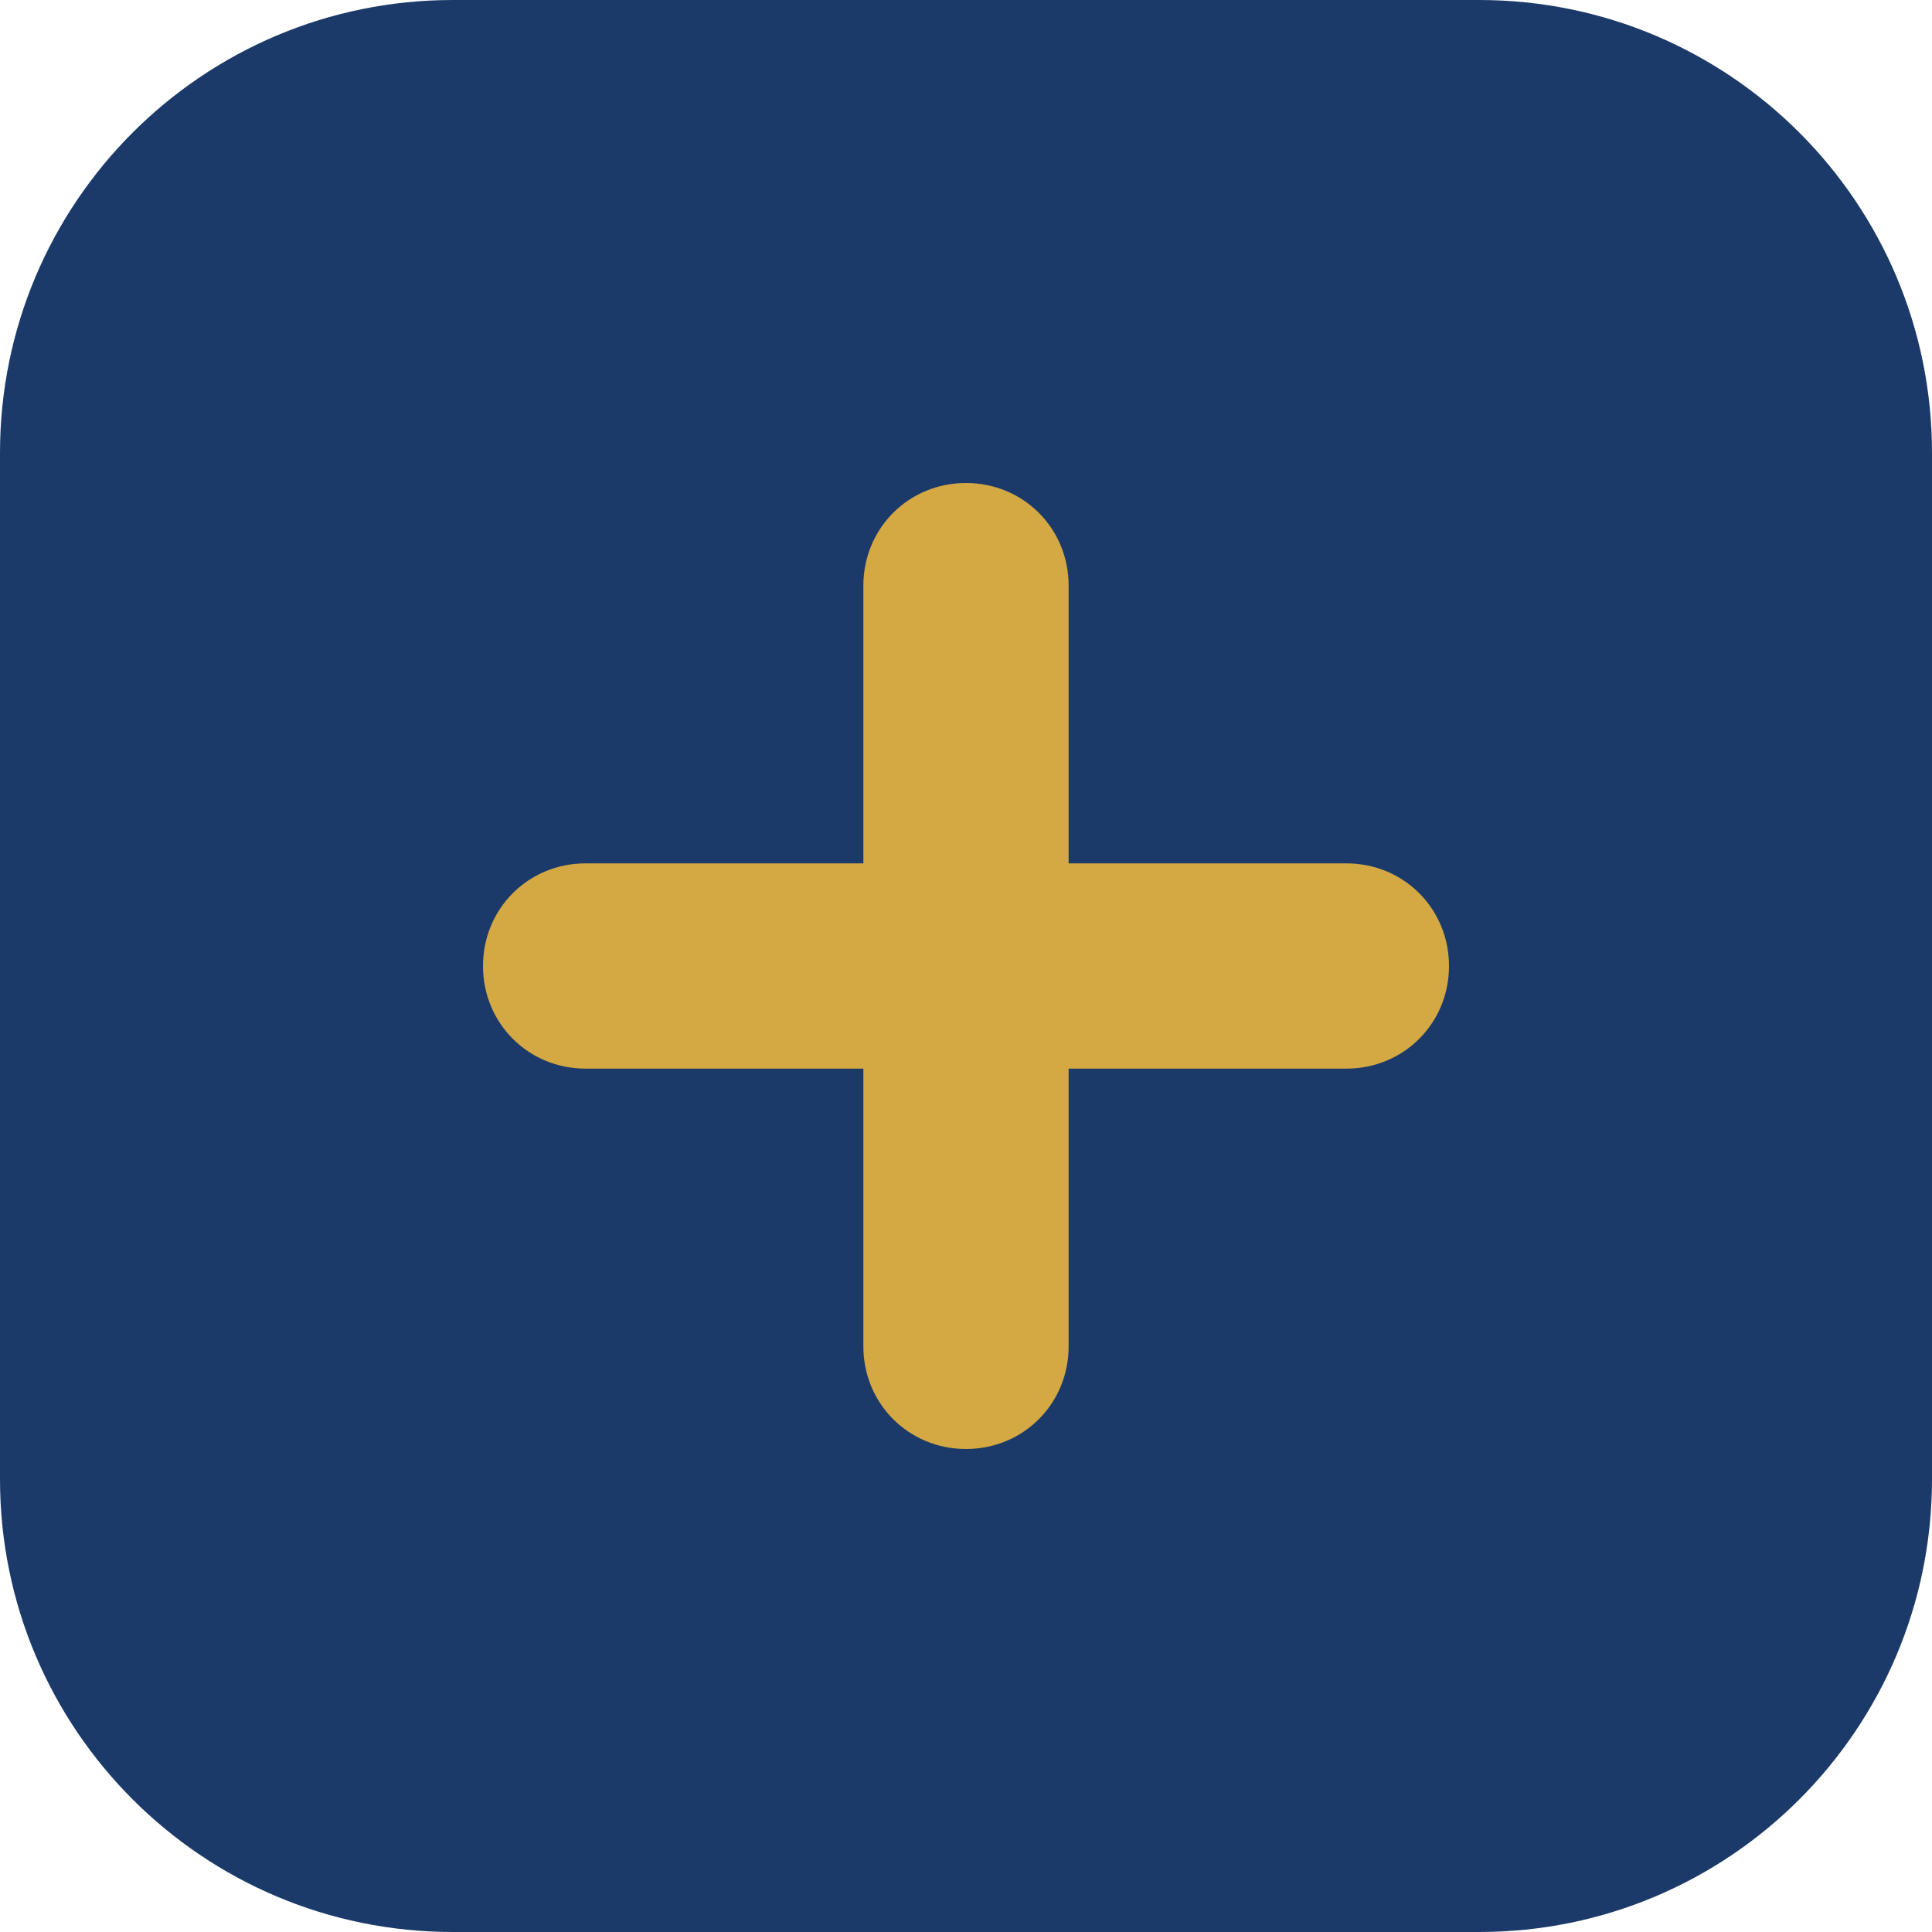
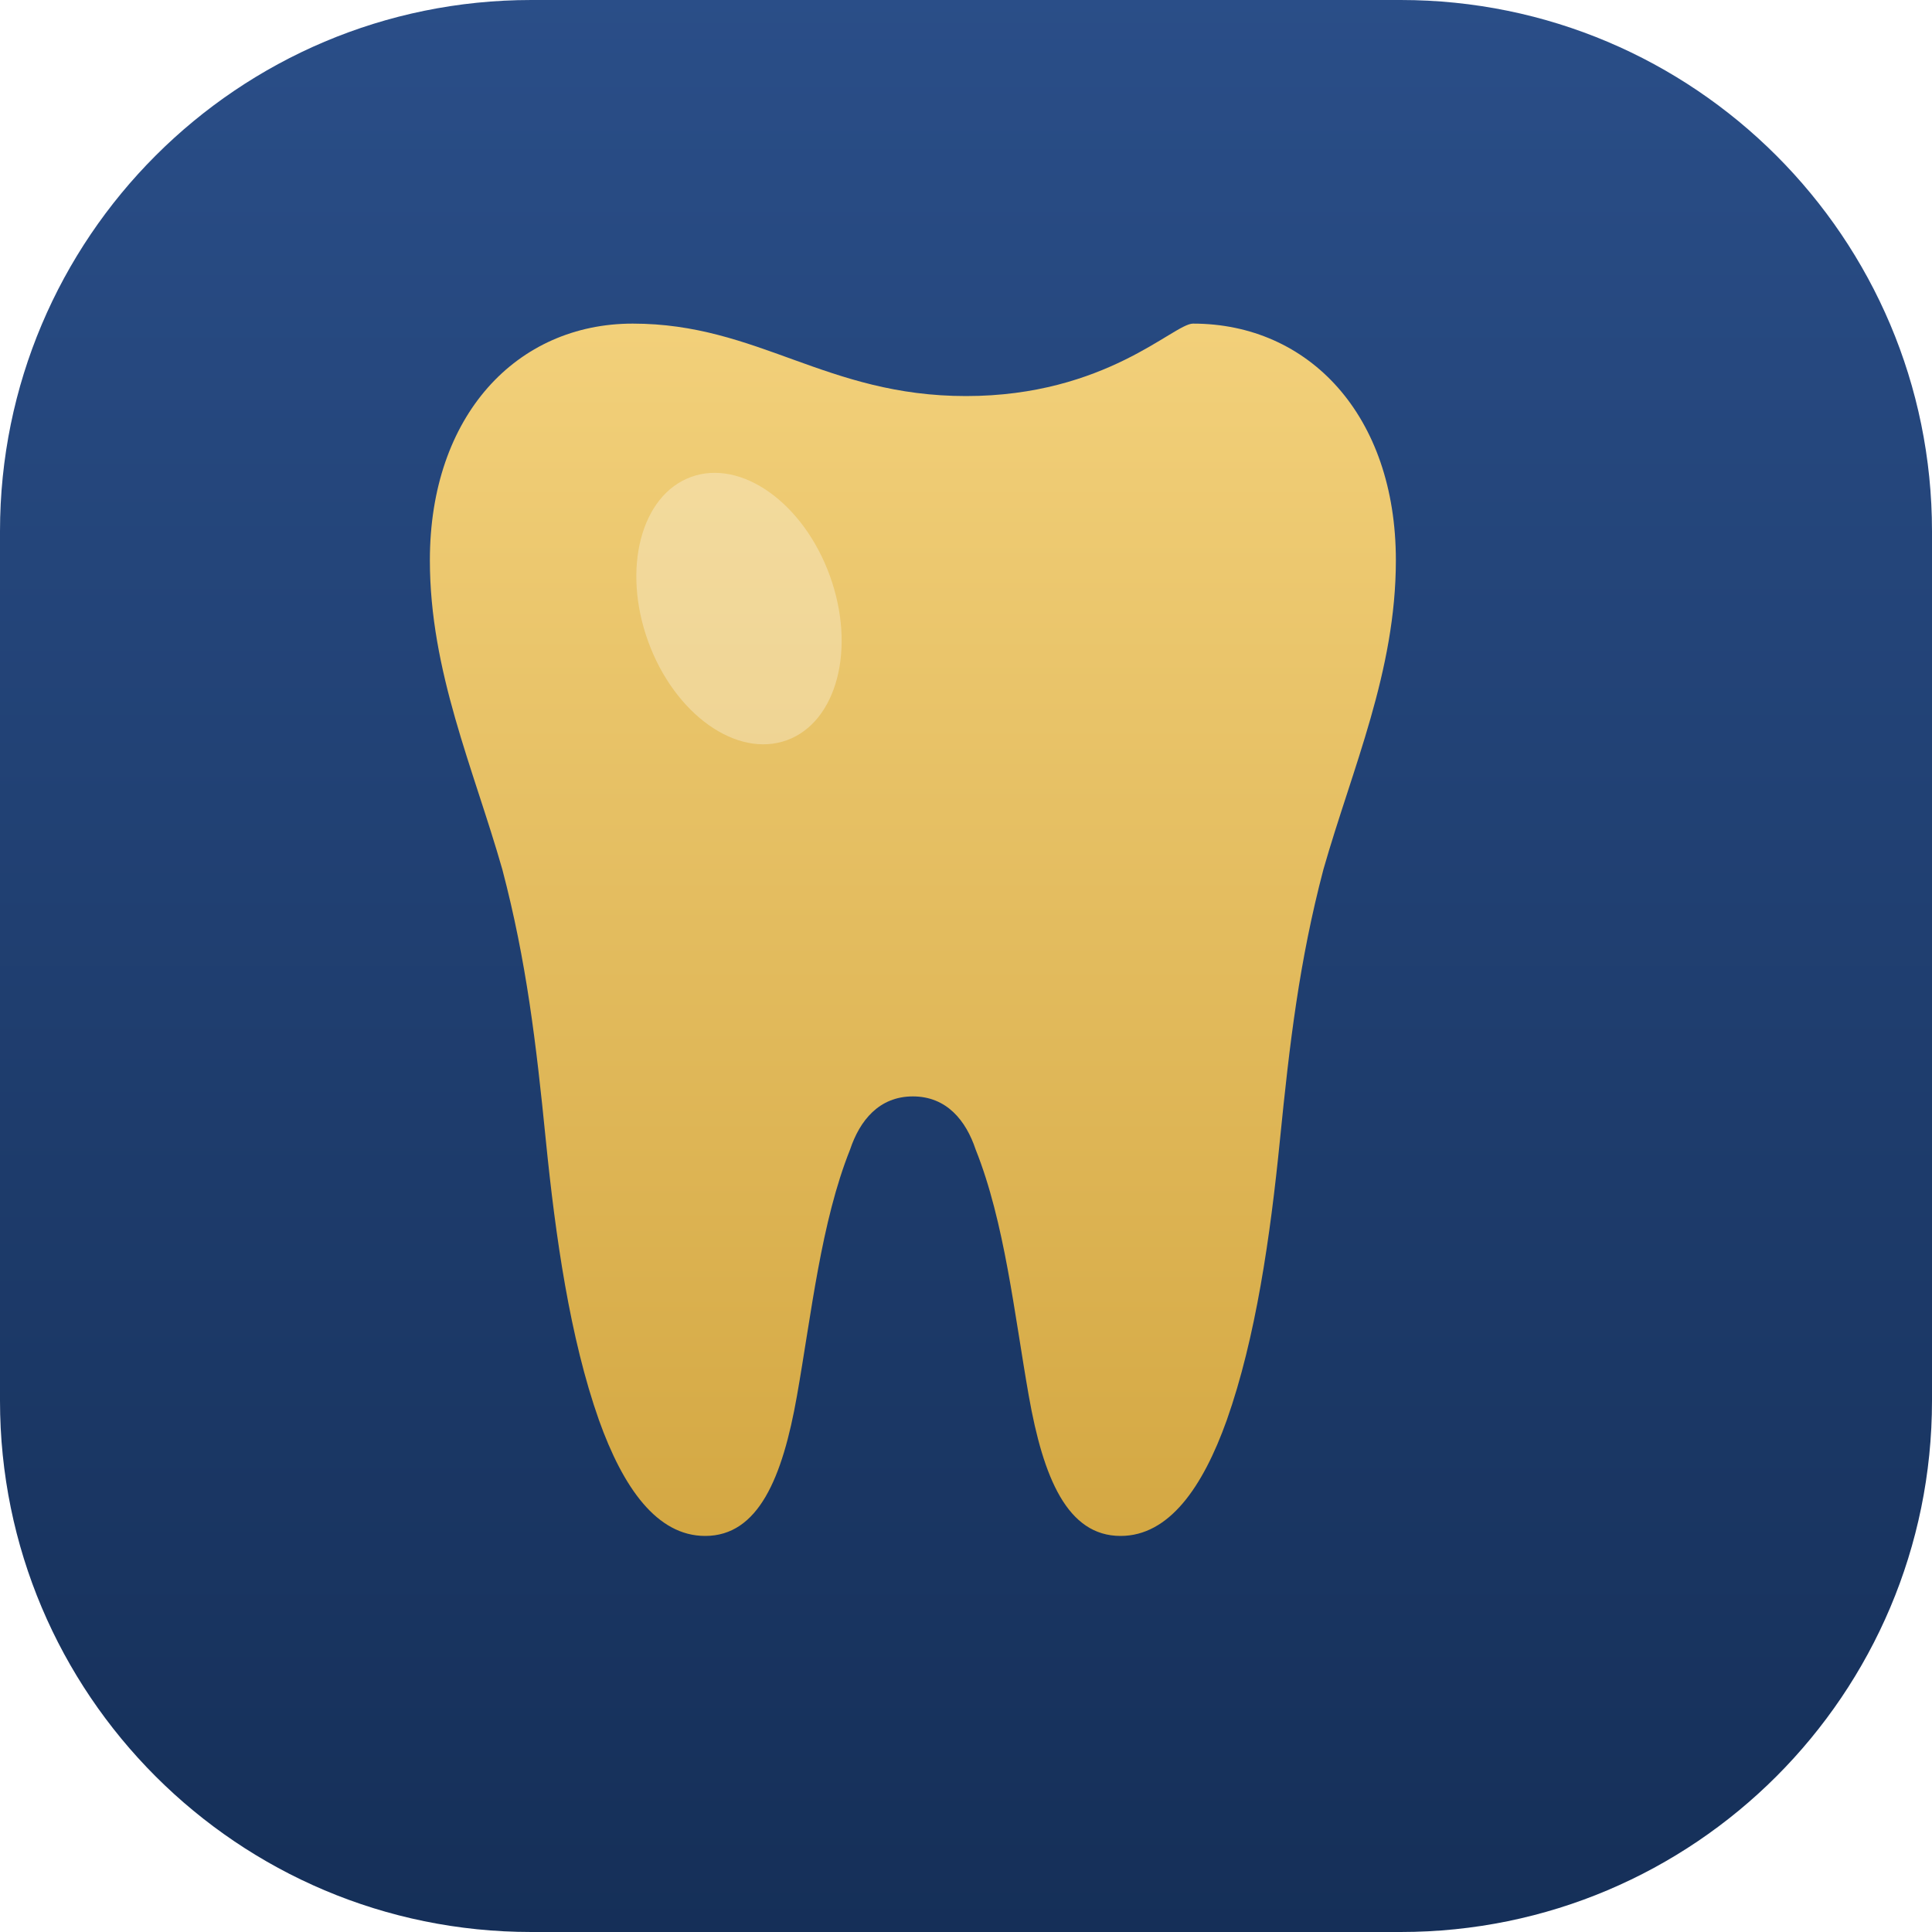
- <svg xmlns="http://www.w3.org/2000/svg" viewBox="0 0 64 64">
-   <rect width="64" height="64" rx="15" fill="#1B3A69" />
-   <path d="M32 16c1.9 0 3.4 1.5 3.4 3.4v9.2h9.2c1.9 0 3.4 1.5 3.4 3.4s-1.5 3.4-3.4 3.4h-9.2v9.2c0 1.9-1.5 3.4-3.4 3.4s-3.4-1.5-3.4-3.4v-9.2h-9.2c-1.9 0-3.4-1.5-3.4-3.4s1.5-3.4 3.4-3.4h9.2v-9.2c0-1.9 1.5-3.4 3.4-3.4z" fill="#D4A843" />
+ <svg xmlns="http://www.w3.org/2000/svg" viewBox="0 0 40 40">
+   <defs>
+     <linearGradient id="bg" x1="0" y1="0" x2="0" y2="1">
+       <stop offset="0" stop-color="#2A4E88" />
+       <stop offset="1" stop-color="#152F58" />
+     </linearGradient>
+     <linearGradient id="tooth" x1="0" y1="0" x2="0" y2="1">
+       <stop offset="0" stop-color="#F2D07A" />
+       <stop offset="1" stop-color="#D4A843" />
+     </linearGradient>
+   </defs>
+   <rect width="40" height="40" rx="11" fill="url(#bg)" />
+   <path d="M20 8.2c-2.9 0-4.3-1.5-6.9-1.5-2.4 0-4.2 1.9-4.2 4.9 0 2.3.9 4.3 1.5 6.4.5 1.9.7 3.6.9 5.6.2 2 .5 4.1 1.1 5.8.5 1.4 1.2 2.4 2.2 2.4 1.1 0 1.6-1.2 1.9-2.9.3-1.7.5-3.6 1.1-5.1.2-.6.6-1.1 1.3-1.1s1.1.5 1.3 1.1c.6 1.5.8 3.4 1.1 5.1.3 1.7.8 2.9 1.9 2.9 1 0 1.7-1 2.2-2.4.6-1.7.9-3.8 1.1-5.8.2-2 .4-3.7.9-5.6.6-2.1 1.5-4.1 1.5-6.4 0-3-1.8-4.9-4.2-4.9C24.3 6.7 22.9 8.2 20 8.2Z" fill="url(#tooth)" />
+   <ellipse cx="15.3" cy="12.6" rx="2" ry="2.9" fill="rgba(255,255,255,.30)" transform="rotate(-20 15.3 12.6)" />
</svg>
